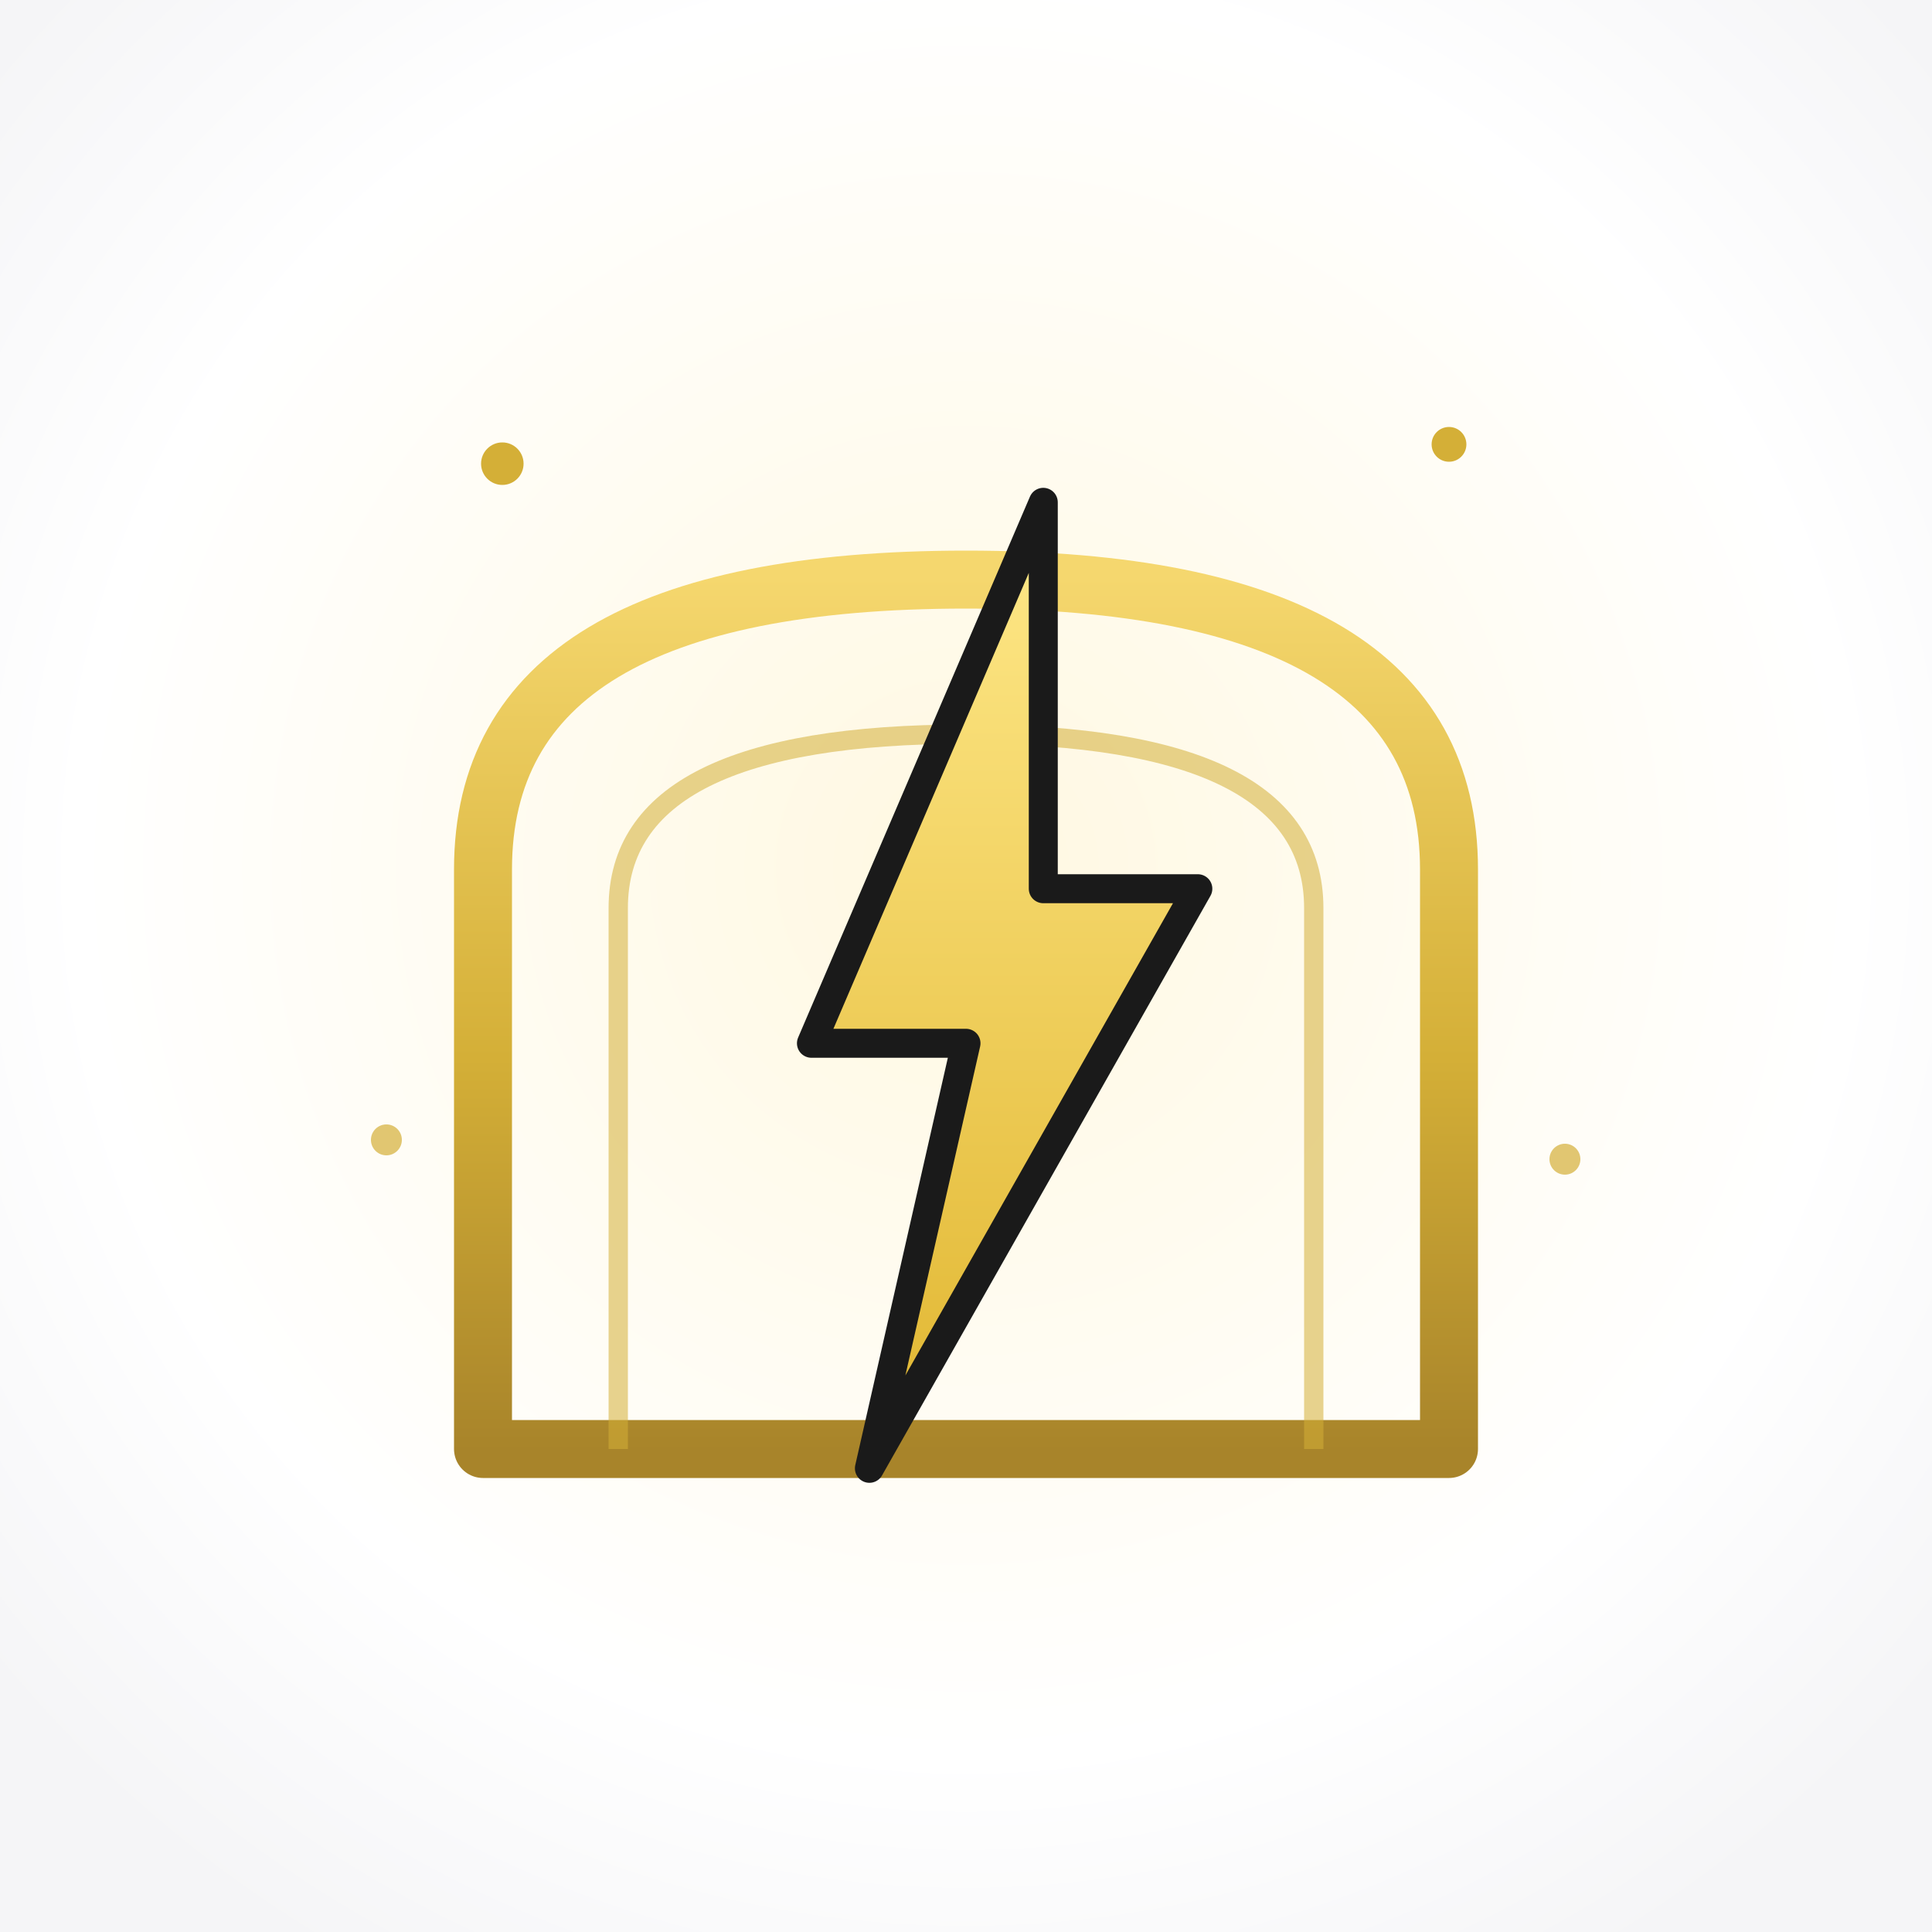
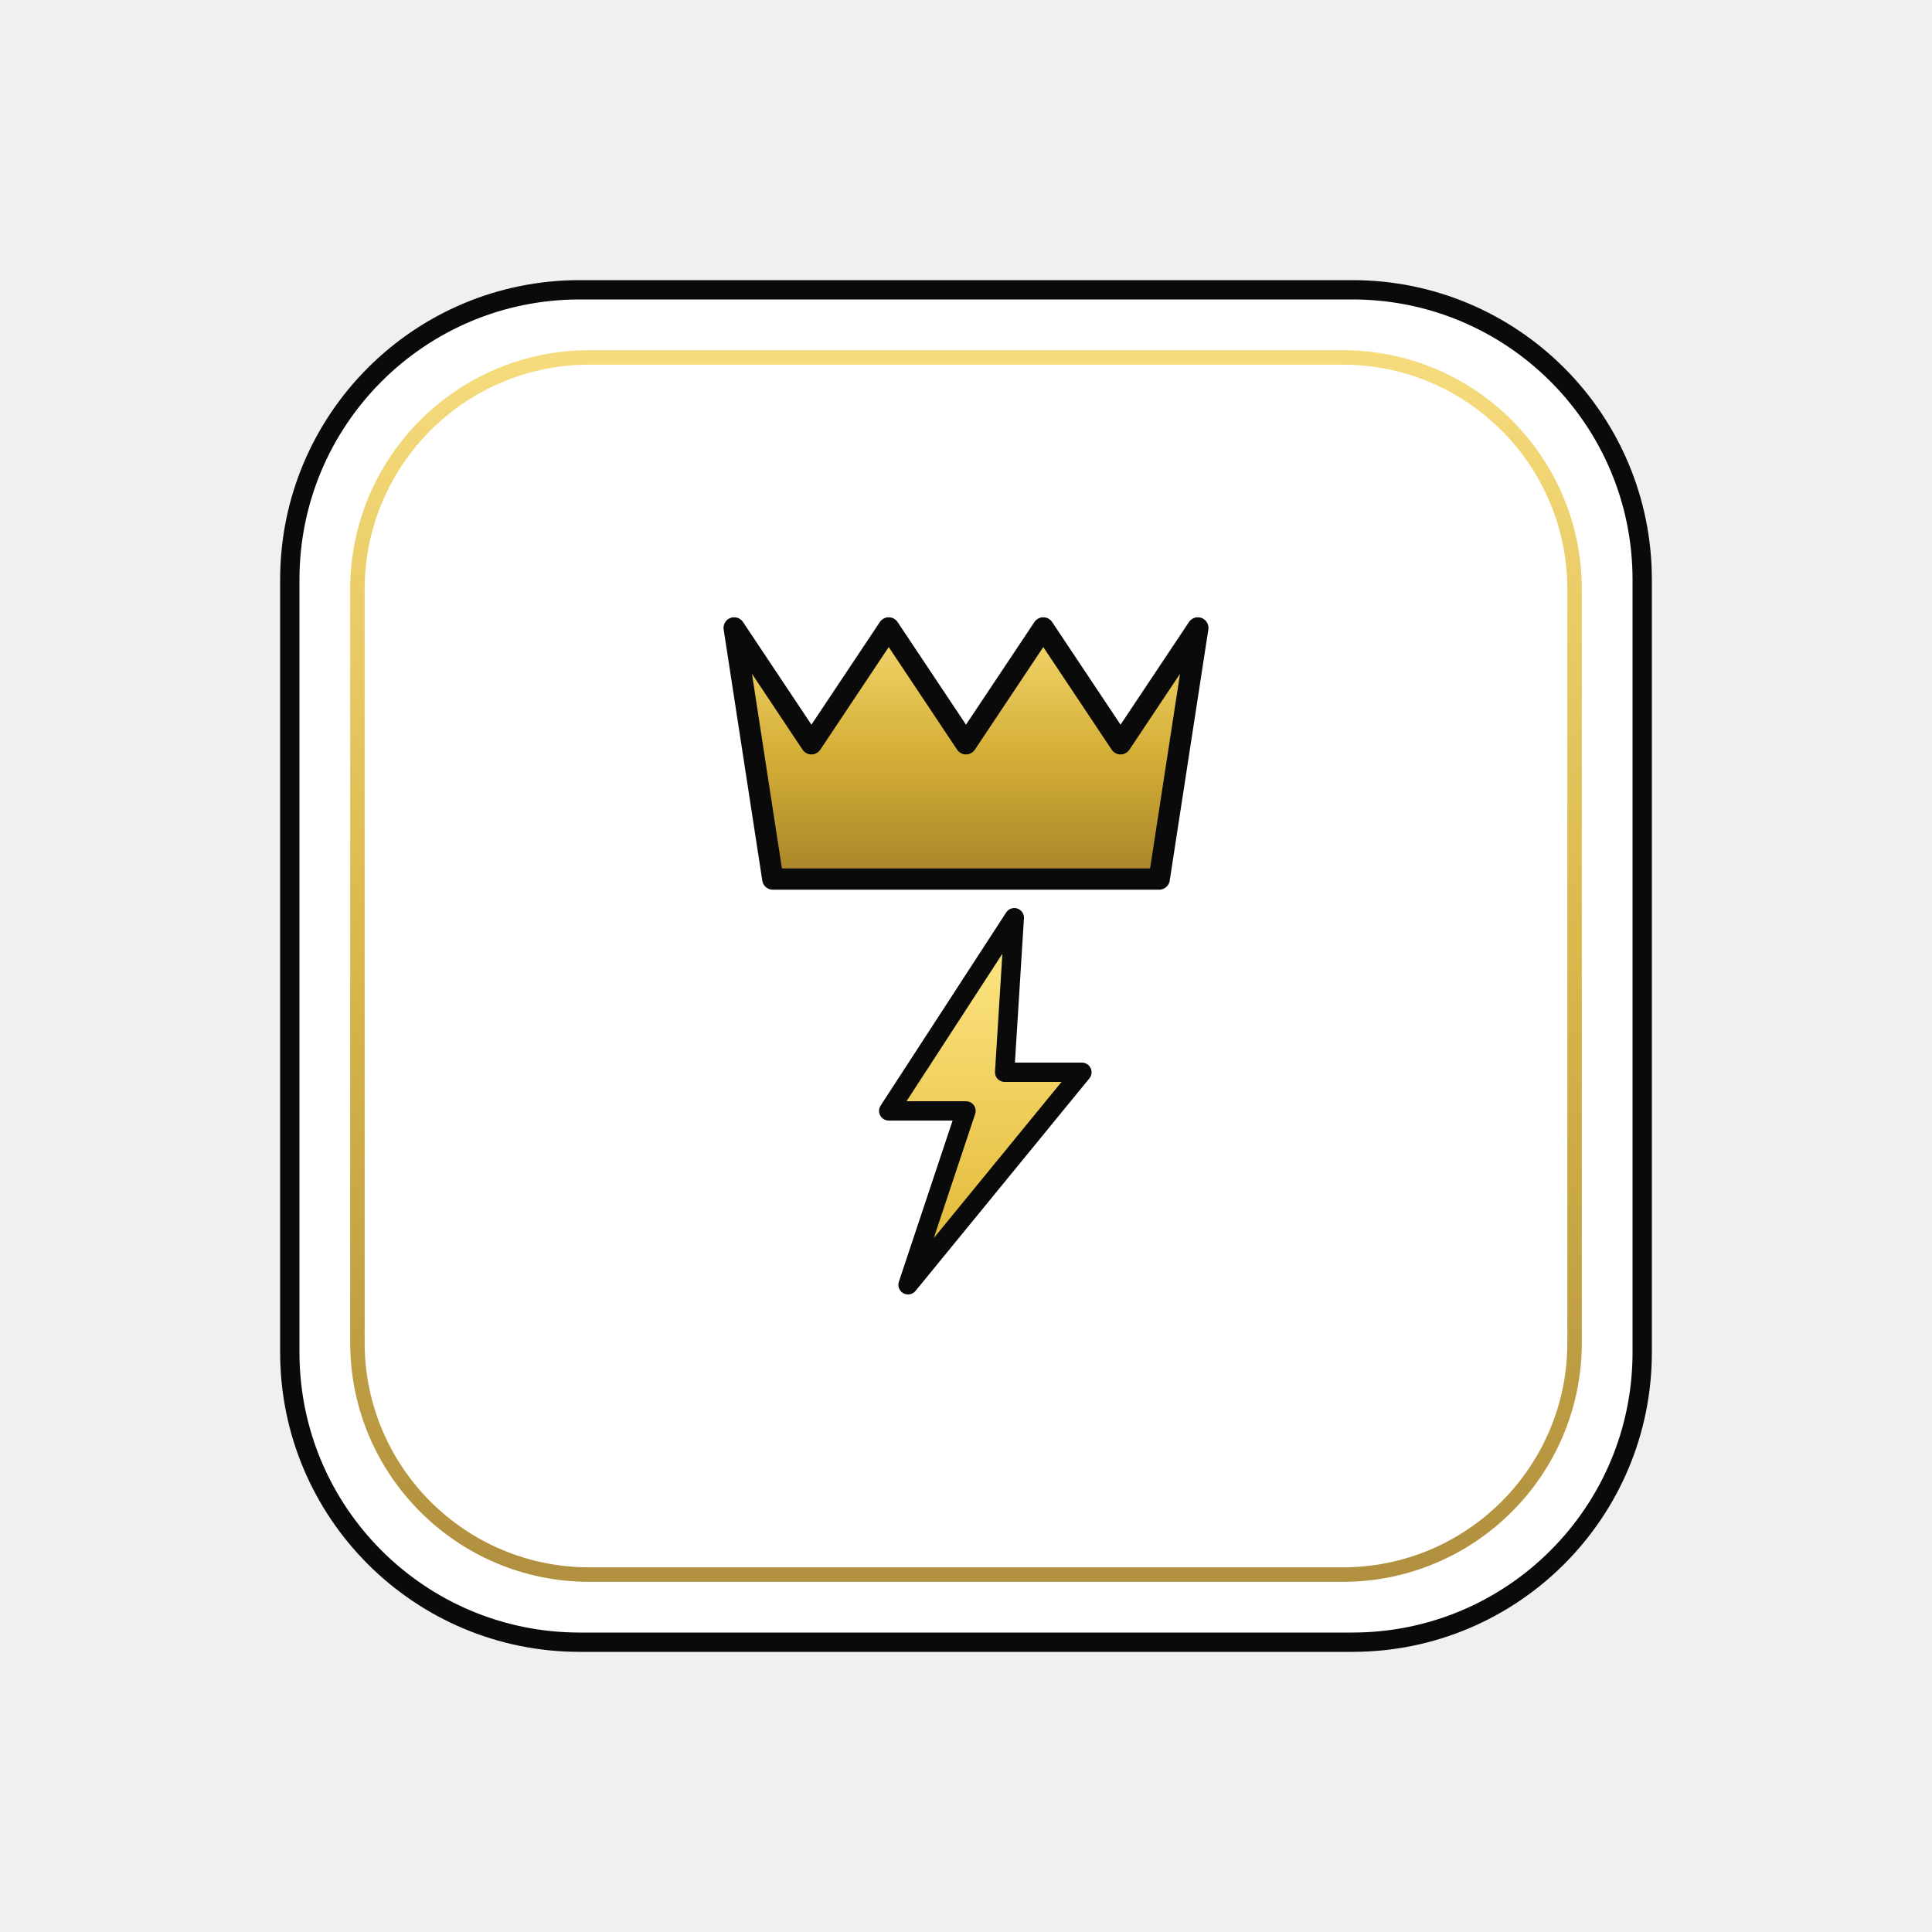
- <svg xmlns="http://www.w3.org/2000/svg" viewBox="0 0 200 200" role="img" aria-label="Olympus">
+ <svg xmlns="http://www.w3.org/2000/svg" viewBox="0 0 200 200" role="img" aria-label="奥林匹斯之门">
  <defs>
-     <radialGradient id="og" cx="50%" cy="45%" r="65%">
-       <stop offset="0%" stop-color="#fff8e1" />
-       <stop offset="70%" stop-color="#ffffff" />
-       <stop offset="100%" stop-color="#f5f5f7" />
-     </radialGradient>
    <linearGradient id="og-gold" x1="0" y1="0" x2="0" y2="1">
      <stop offset="0%" stop-color="#f5d76e" />
-       <stop offset="55%" stop-color="#d4af37" />
+       <stop offset="50%" stop-color="#d4af37" />
      <stop offset="100%" stop-color="#a8842a" />
    </linearGradient>
    <linearGradient id="og-bolt" x1="0" y1="0" x2="0" y2="1">
      <stop offset="0%" stop-color="#ffe98a" />
      <stop offset="100%" stop-color="#e0b52f" />
    </linearGradient>
  </defs>
-   <rect width="200" height="200" fill="url(#og)" />
-   <path d="M50 150 L50 90 Q50 60 100 60 Q150 60 150 90 L150 150 Z" fill="none" stroke="url(#og-gold)" stroke-width="6" stroke-linejoin="round" />
-   <path d="M64 150 L64 94 Q64 76 100 76 Q136 76 136 94 L136 150" fill="none" stroke="#d4af37" stroke-width="2" opacity=".55" />
-   <path d="M108 52 L84 108 L100 108 L90 152 L124 92 L108 92 Z" fill="url(#og-bolt)" stroke="#1a1a1a" stroke-width="3" stroke-linejoin="round" stroke-linecap="round" />
-   <circle cx="52" cy="48" r="2.2" fill="#d4af37" />
-   <circle cx="150" cy="46" r="1.8" fill="#d4af37" />
-   <circle cx="162" cy="120" r="1.6" fill="#d4af37" opacity=".7" />
-   <circle cx="40" cy="118" r="1.6" fill="#d4af37" opacity=".7" />
+   <rect x="30" y="30" width="140" height="140" rx="30" fill="#ffffff" stroke="#0a0a0a" stroke-width="2" />
+   <rect x="37" y="37" width="126" height="126" rx="24" fill="none" stroke="url(#og-gold)" stroke-width="1.5" opacity=".9" />
+   <g transform="translate(100 87)">
+     <path d="M-24-22 L-16-10 L-8-22 L0-10 L8-22 L16-10 L24-22 L20 4 L-20 4 Z" fill="url(#og-gold)" stroke="#0a0a0a" stroke-width="2.2" stroke-linejoin="round" />
+     <path d="M5 8 L-8 28 L0 28 L-6 46 L12 24 L4 24 Z" fill="url(#og-bolt)" stroke="#0a0a0a" stroke-width="2" stroke-linejoin="round" />
+   </g>
</svg>
